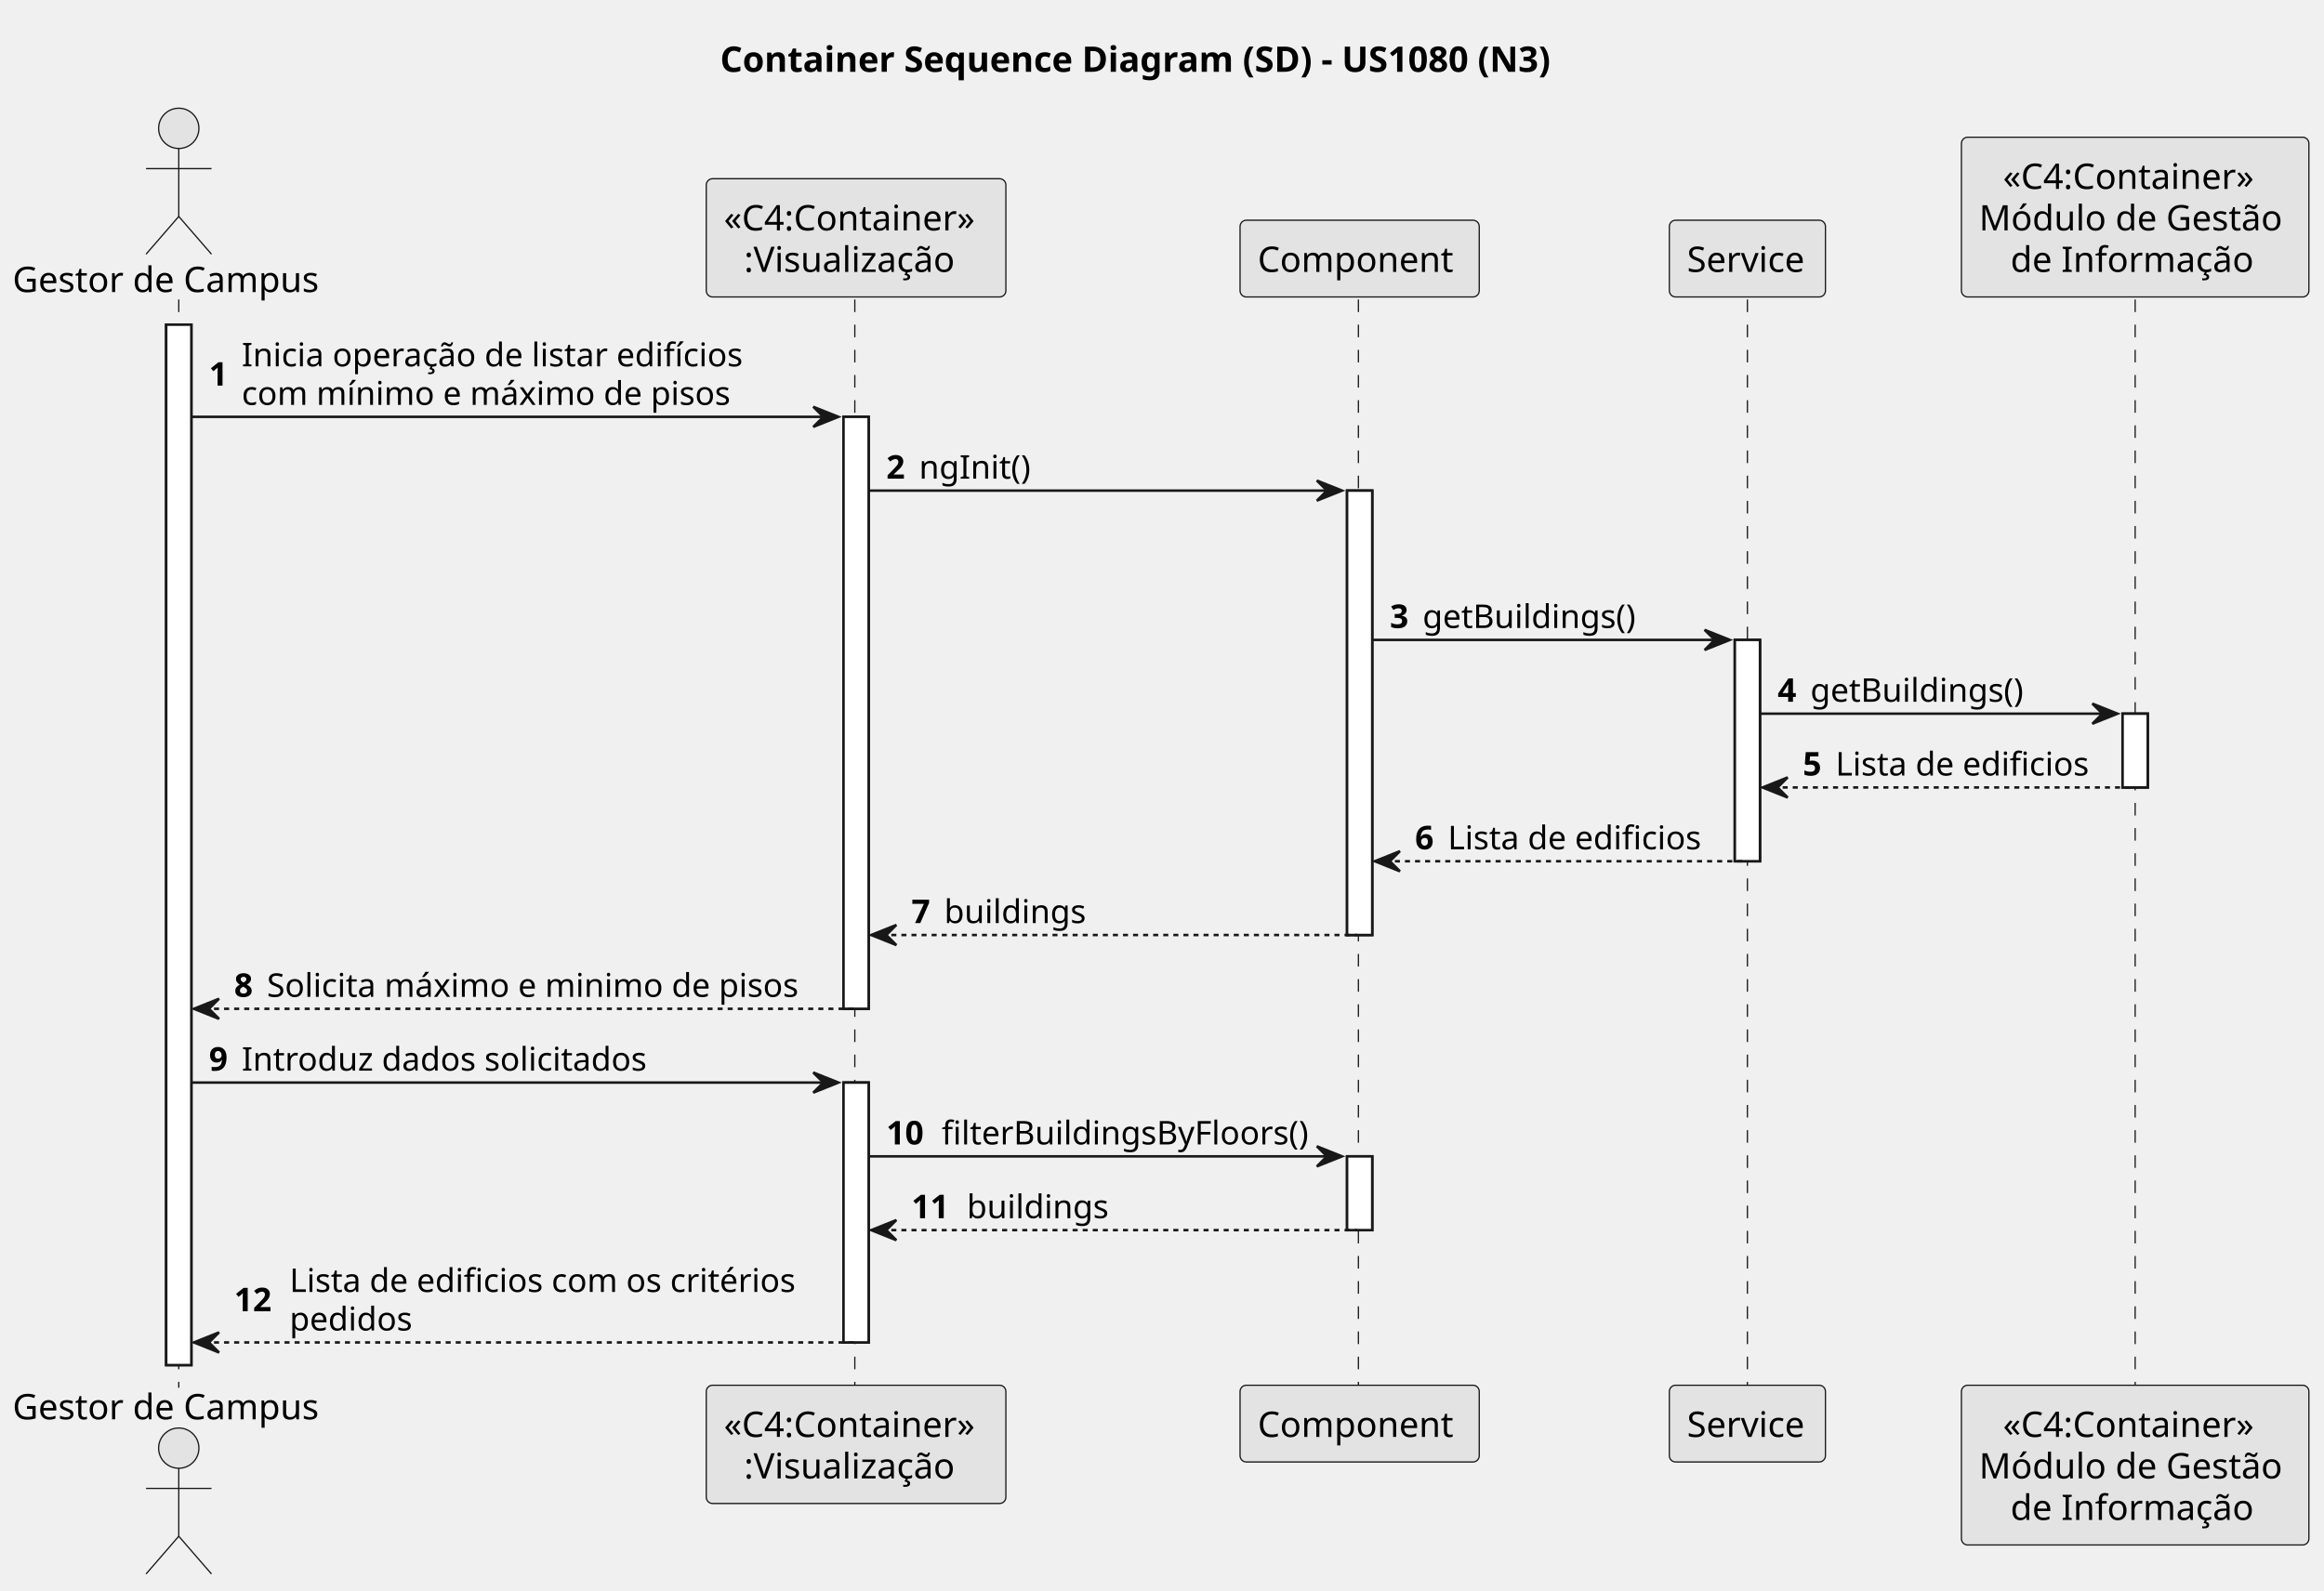
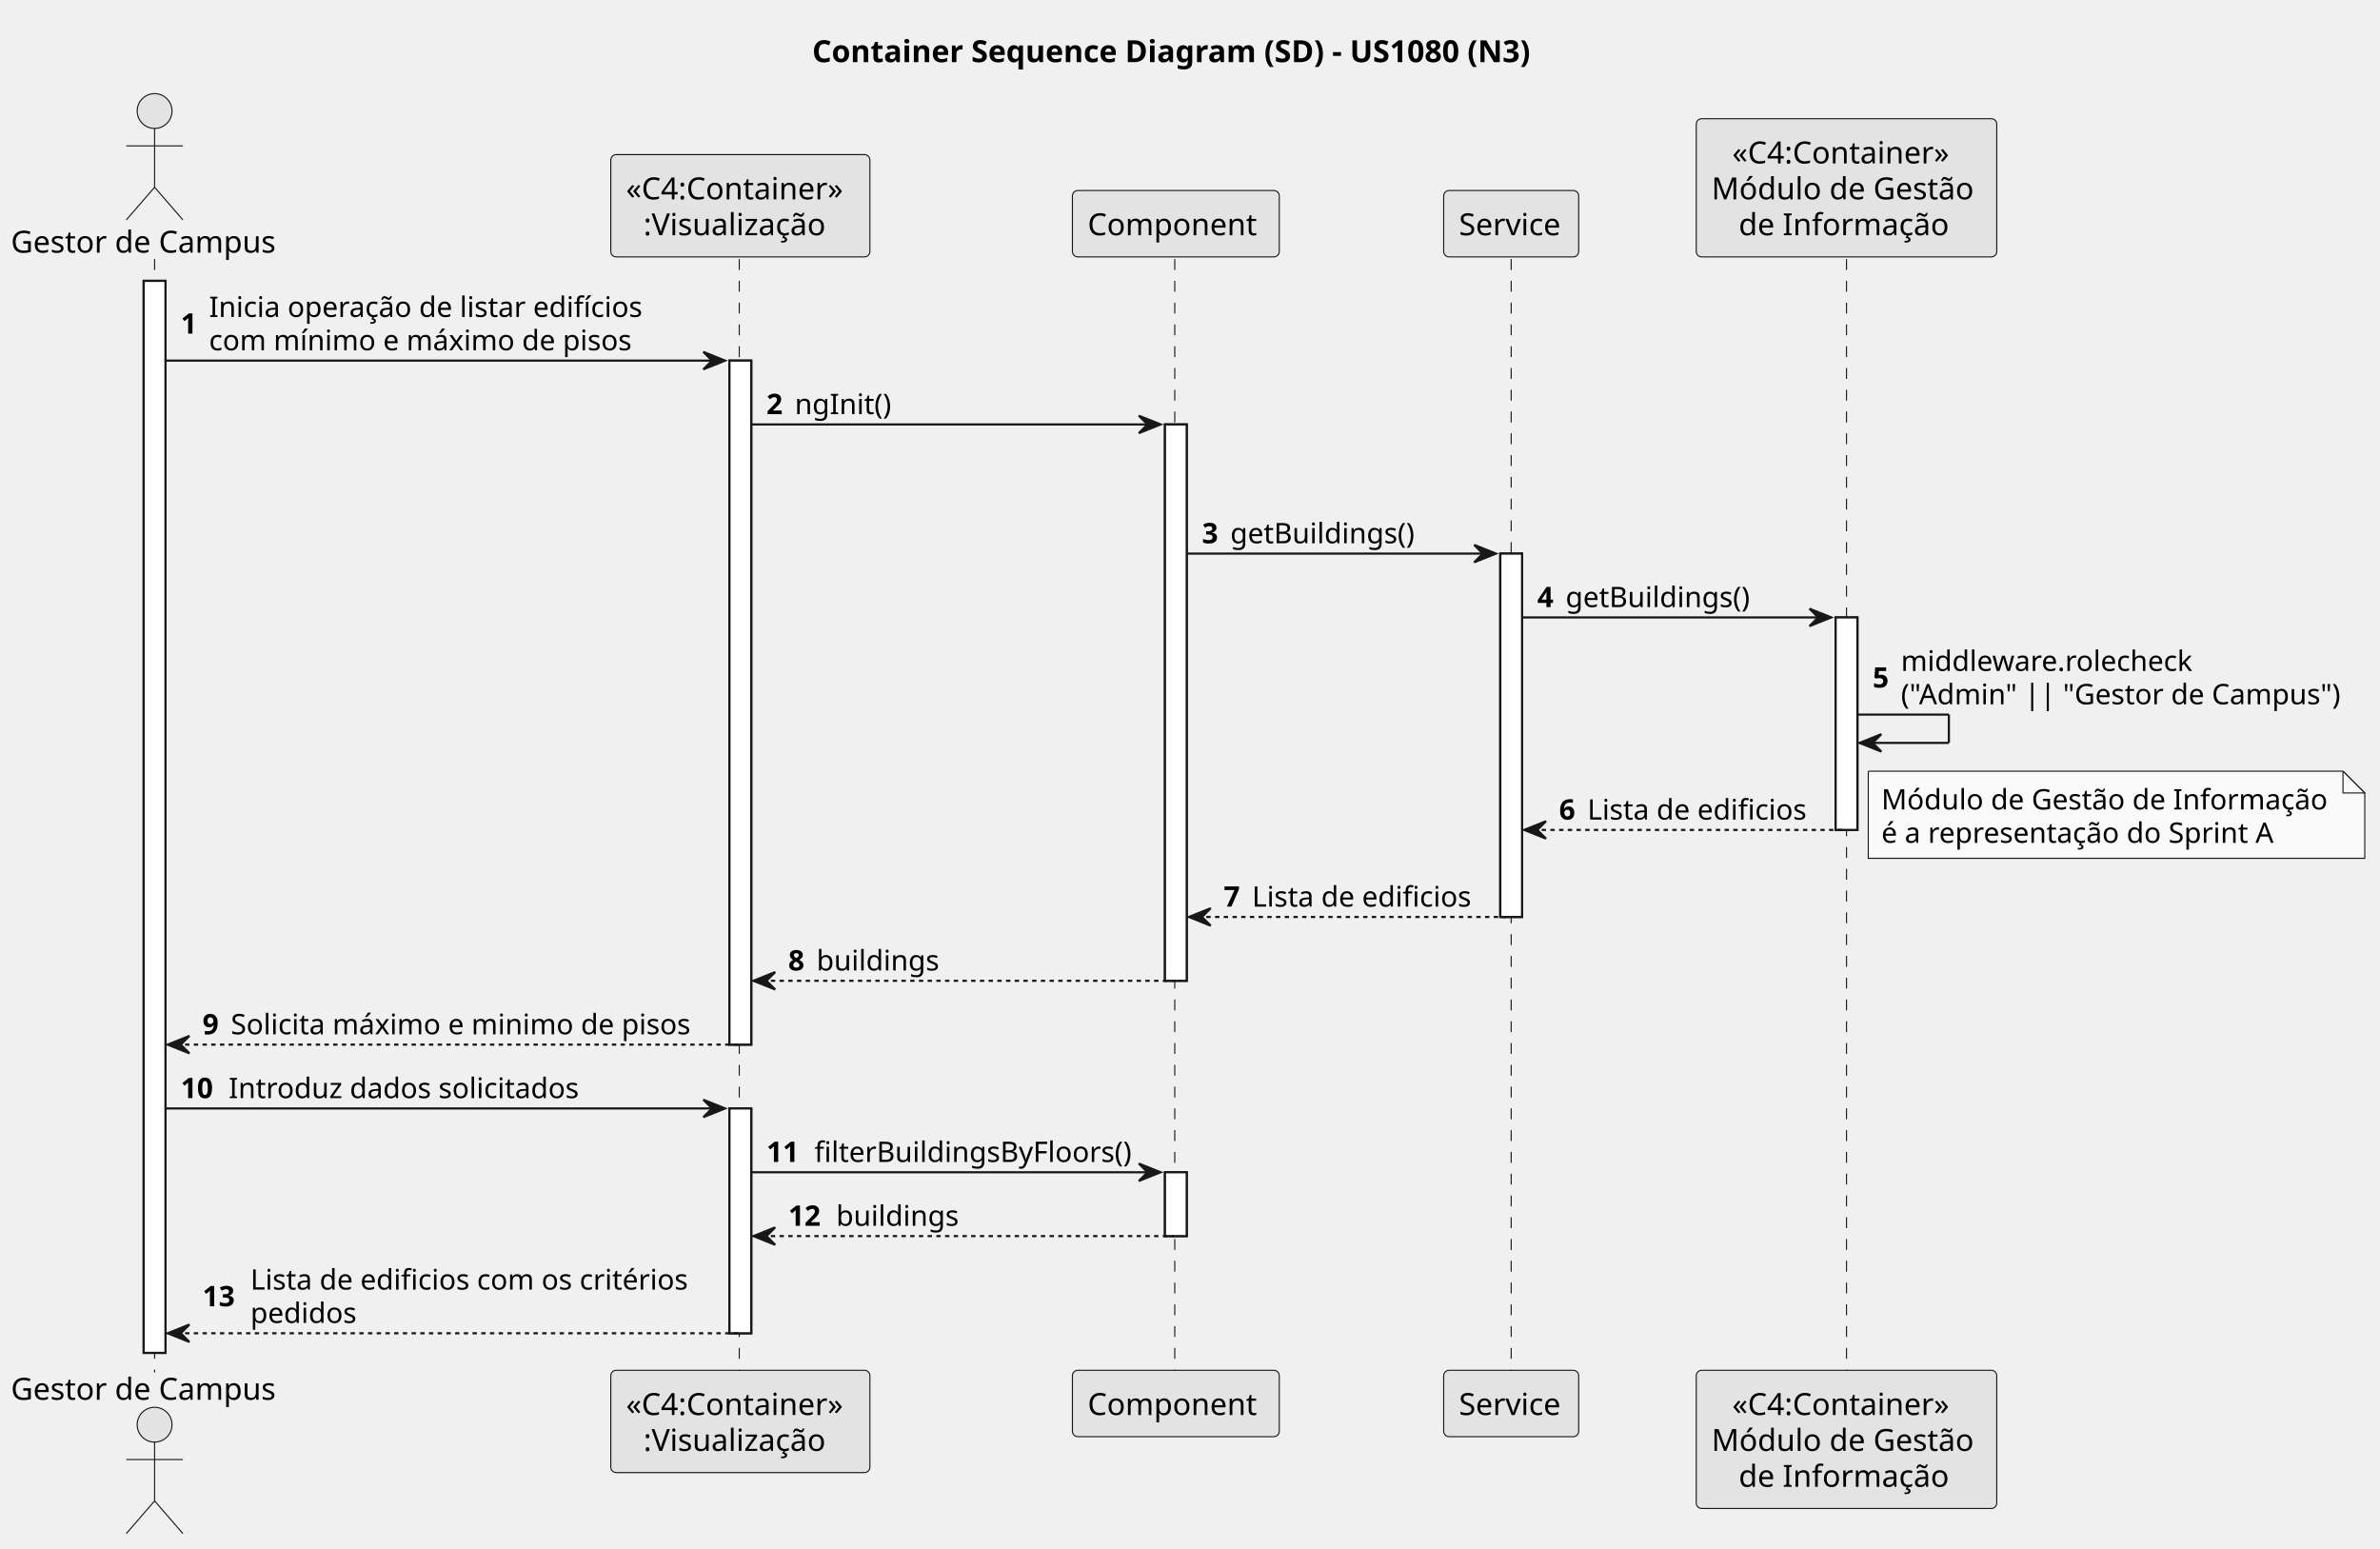
- <svg xmlns="http://www.w3.org/2000/svg" contentStyleType="text/css" height="632px" preserveAspectRatio="none" style="width:923px;height:632px;background:#FFFFFF;" version="1.1" viewBox="0 0 923 632" width="923px" zoomAndPan="magnify">
+ <svg xmlns="http://www.w3.org/2000/svg" contentStyleType="text/css" height="711px" preserveAspectRatio="none" style="width:1093px;height:711px;background:#FFFFFF;" version="1.1" viewBox="0 0 1093 711" width="1093px" zoomAndPan="magnify">
  <defs />
  <g>
-     <text fill="#000000" font-family="sans-serif" font-size="14" font-weight="bold" lengthAdjust="spacing" textLength="349" x="286" y="28.535">Container Sequence Diagram (SD) - US1080 (N3)</text>
-     <rect fill="#FFFFFF" height="413.348" style="stroke:#181818;stroke-width:1.0;" width="10" x="66" y="128.977" />
-     <rect fill="#FFFFFF" height="235.174" style="stroke:#181818;stroke-width:1.0;" width="10" x="335" y="165.598" />
-     <rect fill="#FFFFFF" height="103.242" style="stroke:#181818;stroke-width:1.0;" width="10" x="335" y="430.082" />
-     <rect fill="#FFFFFF" height="176.553" style="stroke:#181818;stroke-width:1.0;" width="10" x="535" y="194.908" />
-     <rect fill="#FFFFFF" height="29.311" style="stroke:#181818;stroke-width:1.0;" width="10" x="535" y="459.393" />
-     <rect fill="#FFFFFF" height="87.932" style="stroke:#181818;stroke-width:1.0;" width="10" x="689" y="254.219" />
-     <rect fill="#FFFFFF" height="29.311" style="stroke:#181818;stroke-width:1.0;" width="10" x="843" y="283.529" />
-     <line style="stroke:#181818;stroke-width:0.5;stroke-dasharray:5.0,5.0;" x1="71" x2="71" y1="118.977" y2="551.324" />
-     <line style="stroke:#181818;stroke-width:0.5;stroke-dasharray:5.0,5.0;" x1="339.5" x2="339.5" y1="118.977" y2="551.324" />
-     <line style="stroke:#181818;stroke-width:0.5;stroke-dasharray:5.0,5.0;" x1="539.5" x2="539.5" y1="118.977" y2="551.324" />
-     <line style="stroke:#181818;stroke-width:0.5;stroke-dasharray:5.0,5.0;" x1="694" x2="694" y1="118.977" y2="551.324" />
-     <line style="stroke:#181818;stroke-width:0.5;stroke-dasharray:5.0,5.0;" x1="848" x2="848" y1="118.977" y2="551.324" />
+     <text fill="#000000" font-family="sans-serif" font-size="14" font-weight="bold" lengthAdjust="spacing" textLength="349" x="373" y="28.535">Container Sequence Diagram (SD) - US1080 (N3)</text>
+     <rect fill="#FFFFFF" height="492.279" style="stroke:#181818;stroke-width:1.0;" width="10" x="66" y="128.977" />
+     <rect fill="#FFFFFF" height="314.106" style="stroke:#181818;stroke-width:1.0;" width="10" x="335" y="165.598" />
+     <rect fill="#FFFFFF" height="103.242" style="stroke:#181818;stroke-width:1.0;" width="10" x="335" y="509.014" />
+     <rect fill="#FFFFFF" height="255.484" style="stroke:#181818;stroke-width:1.0;" width="10" x="535" y="194.908" />
+     <rect fill="#FFFFFF" height="29.311" style="stroke:#181818;stroke-width:1.0;" width="10" x="535" y="538.324" />
+     <rect fill="#FFFFFF" height="166.863" style="stroke:#181818;stroke-width:1.0;" width="10" x="689" y="254.219" />
+     <rect fill="#FFFFFF" height="97.587" style="stroke:#181818;stroke-width:1.0;" width="10" x="843" y="283.529" />
+     <line style="stroke:#181818;stroke-width:0.5;stroke-dasharray:5.0,5.0;" x1="71" x2="71" y1="118.977" y2="630.256" />
+     <line style="stroke:#181818;stroke-width:0.5;stroke-dasharray:5.0,5.0;" x1="339.5" x2="339.5" y1="118.977" y2="630.256" />
+     <line style="stroke:#181818;stroke-width:0.5;stroke-dasharray:5.0,5.0;" x1="539.5" x2="539.5" y1="118.977" y2="630.256" />
+     <line style="stroke:#181818;stroke-width:0.5;stroke-dasharray:5.0,5.0;" x1="694" x2="694" y1="118.977" y2="630.256" />
+     <line style="stroke:#181818;stroke-width:0.5;stroke-dasharray:5.0,5.0;" x1="848" x2="848" y1="118.977" y2="630.256" />
    <text fill="#000000" font-family="sans-serif" font-size="14" lengthAdjust="spacing" textLength="126" x="5" y="116.023">Gestor de Campus</text>
    <ellipse cx="71" cy="50.988" fill="#E3E3E3" rx="8" ry="8" style="stroke:#181818;stroke-width:0.5;" />
    <path d="M71,58.988 L71,85.988 M58,66.988 L84,66.988 M71,85.988 L58,100.988 M71,85.988 L84,100.988 " fill="none" style="stroke:#181818;stroke-width:0.5;" />
-     <text fill="#000000" font-family="sans-serif" font-size="14" lengthAdjust="spacing" textLength="126" x="5" y="563.859">Gestor de Campus</text>
-     <ellipse cx="71" cy="575.312" fill="#E3E3E3" rx="8" ry="8" style="stroke:#181818;stroke-width:0.5;" />
-     <path d="M71,583.312 L71,610.312 M58,591.312 L84,591.312 M71,610.312 L58,625.312 M71,610.312 L84,625.312 " fill="none" style="stroke:#181818;stroke-width:0.5;" />
+     <text fill="#000000" font-family="sans-serif" font-size="14" lengthAdjust="spacing" textLength="126" x="5" y="642.791">Gestor de Campus</text>
+     <ellipse cx="71" cy="654.244" fill="#E3E3E3" rx="8" ry="8" style="stroke:#181818;stroke-width:0.5;" />
+     <path d="M71,662.244 L71,689.244 M58,670.244 L84,670.244 M71,689.244 L58,704.244 M71,689.244 L84,704.244 " fill="none" style="stroke:#181818;stroke-width:0.5;" />
    <rect fill="#E3E3E3" height="46.977" rx="2.5" ry="2.5" style="stroke:#181818;stroke-width:0.5;" width="119" x="280.5" y="71" />
    <text fill="#000000" font-family="sans-serif" font-size="14" lengthAdjust="spacing" textLength="105" x="287.5" y="91.535">«C4:Container»</text>
    <text fill="#000000" font-family="sans-serif" font-size="14" lengthAdjust="spacing" textLength="89" x="295.5" y="108.023">:Visualização</text>
-     <rect fill="#E3E3E3" height="46.977" rx="2.5" ry="2.5" style="stroke:#181818;stroke-width:0.5;" width="119" x="280.5" y="550.324" />
-     <text fill="#000000" font-family="sans-serif" font-size="14" lengthAdjust="spacing" textLength="105" x="287.5" y="570.859">«C4:Container»</text>
-     <text fill="#000000" font-family="sans-serif" font-size="14" lengthAdjust="spacing" textLength="89" x="295.5" y="587.348">:Visualização</text>
+     <rect fill="#E3E3E3" height="46.977" rx="2.5" ry="2.5" style="stroke:#181818;stroke-width:0.5;" width="119" x="280.5" y="629.256" />
+     <text fill="#000000" font-family="sans-serif" font-size="14" lengthAdjust="spacing" textLength="105" x="287.5" y="649.791">«C4:Container»</text>
+     <text fill="#000000" font-family="sans-serif" font-size="14" lengthAdjust="spacing" textLength="89" x="295.5" y="666.279">:Visualização</text>
    <rect fill="#E3E3E3" height="30.488" rx="2.5" ry="2.5" style="stroke:#181818;stroke-width:0.5;" width="95" x="492.5" y="87.488" />
    <text fill="#000000" font-family="sans-serif" font-size="14" lengthAdjust="spacing" textLength="81" x="499.5" y="108.023">Component</text>
-     <rect fill="#E3E3E3" height="30.488" rx="2.5" ry="2.5" style="stroke:#181818;stroke-width:0.5;" width="95" x="492.5" y="550.324" />
-     <text fill="#000000" font-family="sans-serif" font-size="14" lengthAdjust="spacing" textLength="81" x="499.5" y="570.859">Component</text>
+     <rect fill="#E3E3E3" height="30.488" rx="2.5" ry="2.5" style="stroke:#181818;stroke-width:0.5;" width="95" x="492.5" y="629.256" />
+     <text fill="#000000" font-family="sans-serif" font-size="14" lengthAdjust="spacing" textLength="81" x="499.5" y="649.791">Component</text>
    <rect fill="#E3E3E3" height="30.488" rx="2.5" ry="2.5" style="stroke:#181818;stroke-width:0.5;" width="62" x="663" y="87.488" />
    <text fill="#000000" font-family="sans-serif" font-size="14" lengthAdjust="spacing" textLength="48" x="670" y="108.023">Service</text>
-     <rect fill="#E3E3E3" height="30.488" rx="2.5" ry="2.5" style="stroke:#181818;stroke-width:0.5;" width="62" x="663" y="550.324" />
-     <text fill="#000000" font-family="sans-serif" font-size="14" lengthAdjust="spacing" textLength="48" x="670" y="570.859">Service</text>
+     <rect fill="#E3E3E3" height="30.488" rx="2.5" ry="2.5" style="stroke:#181818;stroke-width:0.5;" width="62" x="663" y="629.256" />
+     <text fill="#000000" font-family="sans-serif" font-size="14" lengthAdjust="spacing" textLength="48" x="670" y="649.791">Service</text>
    <rect fill="#E3E3E3" height="63.465" rx="2.5" ry="2.5" style="stroke:#181818;stroke-width:0.5;" width="138" x="779" y="54.512" />
    <text fill="#000000" font-family="sans-serif" font-size="14" lengthAdjust="spacing" textLength="105" x="795.5" y="75.047">«C4:Container»</text>
    <text fill="#000000" font-family="sans-serif" font-size="14" lengthAdjust="spacing" textLength="124" x="786" y="91.535">Módulo de Gestão</text>
    <text fill="#000000" font-family="sans-serif" font-size="14" lengthAdjust="spacing" textLength="99" x="798.5" y="108.023">de Informação</text>
-     <rect fill="#E3E3E3" height="63.465" rx="2.5" ry="2.5" style="stroke:#181818;stroke-width:0.5;" width="138" x="779" y="550.324" />
-     <text fill="#000000" font-family="sans-serif" font-size="14" lengthAdjust="spacing" textLength="105" x="795.5" y="570.859">«C4:Container»</text>
-     <text fill="#000000" font-family="sans-serif" font-size="14" lengthAdjust="spacing" textLength="124" x="786" y="587.348">Módulo de Gestão</text>
-     <text fill="#000000" font-family="sans-serif" font-size="14" lengthAdjust="spacing" textLength="99" x="798.5" y="603.836">de Informação</text>
-     <rect fill="#FFFFFF" height="413.348" style="stroke:#181818;stroke-width:1.0;" width="10" x="66" y="128.977" />
-     <rect fill="#FFFFFF" height="235.174" style="stroke:#181818;stroke-width:1.0;" width="10" x="335" y="165.598" />
-     <rect fill="#FFFFFF" height="103.242" style="stroke:#181818;stroke-width:1.0;" width="10" x="335" y="430.082" />
-     <rect fill="#FFFFFF" height="176.553" style="stroke:#181818;stroke-width:1.0;" width="10" x="535" y="194.908" />
-     <rect fill="#FFFFFF" height="29.311" style="stroke:#181818;stroke-width:1.0;" width="10" x="535" y="459.393" />
-     <rect fill="#FFFFFF" height="87.932" style="stroke:#181818;stroke-width:1.0;" width="10" x="689" y="254.219" />
-     <rect fill="#FFFFFF" height="29.311" style="stroke:#181818;stroke-width:1.0;" width="10" x="843" y="283.529" />
+     <rect fill="#E3E3E3" height="63.465" rx="2.5" ry="2.5" style="stroke:#181818;stroke-width:0.5;" width="138" x="779" y="629.256" />
+     <text fill="#000000" font-family="sans-serif" font-size="14" lengthAdjust="spacing" textLength="105" x="795.5" y="649.791">«C4:Container»</text>
+     <text fill="#000000" font-family="sans-serif" font-size="14" lengthAdjust="spacing" textLength="124" x="786" y="666.279">Módulo de Gestão</text>
+     <text fill="#000000" font-family="sans-serif" font-size="14" lengthAdjust="spacing" textLength="99" x="798.5" y="682.768">de Informação</text>
+     <rect fill="#FFFFFF" height="492.279" style="stroke:#181818;stroke-width:1.0;" width="10" x="66" y="128.977" />
+     <rect fill="#FFFFFF" height="314.106" style="stroke:#181818;stroke-width:1.0;" width="10" x="335" y="165.598" />
+     <rect fill="#FFFFFF" height="103.242" style="stroke:#181818;stroke-width:1.0;" width="10" x="335" y="509.014" />
+     <rect fill="#FFFFFF" height="255.484" style="stroke:#181818;stroke-width:1.0;" width="10" x="535" y="194.908" />
+     <rect fill="#FFFFFF" height="29.311" style="stroke:#181818;stroke-width:1.0;" width="10" x="535" y="538.324" />
+     <rect fill="#FFFFFF" height="166.863" style="stroke:#181818;stroke-width:1.0;" width="10" x="689" y="254.219" />
+     <rect fill="#FFFFFF" height="97.587" style="stroke:#181818;stroke-width:1.0;" width="10" x="843" y="283.529" />
    <polygon fill="#181818" points="323,161.598,333,165.598,323,169.598,327,165.598" style="stroke:#181818;stroke-width:1.0;" />
    <line style="stroke:#181818;stroke-width:1.0;" x1="76" x2="329" y1="165.598" y2="165.598" />
    <text fill="#000000" font-family="sans-serif" font-size="13" font-weight="bold" lengthAdjust="spacing" textLength="9" x="83" y="153.2">1</text>
    <text fill="#000000" font-family="sans-serif" font-size="13" lengthAdjust="spacing" textLength="208" x="96" y="145.545">Inicia operação de listar edifícios</text>
    <text fill="#000000" font-family="sans-serif" font-size="13" lengthAdjust="spacing" textLength="202" x="96" y="160.856">com mínimo e máximo de pisos</text>
    <polygon fill="#181818" points="523,190.908,533,194.908,523,198.908,527,194.908" style="stroke:#181818;stroke-width:1.0;" />
    <line style="stroke:#181818;stroke-width:1.0;" x1="345" x2="529" y1="194.908" y2="194.908" />
    <text fill="#000000" font-family="sans-serif" font-size="13" font-weight="bold" lengthAdjust="spacing" textLength="9" x="352" y="190.166">2</text>
    <text fill="#000000" font-family="sans-serif" font-size="13" lengthAdjust="spacing" textLength="45" x="365" y="190.166">ngInit()</text>
    <polygon fill="#181818" points="677,250.219,687,254.219,677,258.219,681,254.219" style="stroke:#181818;stroke-width:1.0;" />
    <line style="stroke:#181818;stroke-width:1.0;" x1="545" x2="683" y1="254.219" y2="254.219" />
    <text fill="#000000" font-family="sans-serif" font-size="13" font-weight="bold" lengthAdjust="spacing" textLength="9" x="552" y="249.477">3</text>
    <text fill="#000000" font-family="sans-serif" font-size="13" lengthAdjust="spacing" textLength="86" x="565" y="249.477">getBuildings()</text>
    <polygon fill="#181818" points="831,279.529,841,283.529,831,287.529,835,283.529" style="stroke:#181818;stroke-width:1.0;" />
    <line style="stroke:#181818;stroke-width:1.0;" x1="699" x2="837" y1="283.529" y2="283.529" />
    <text fill="#000000" font-family="sans-serif" font-size="13" font-weight="bold" lengthAdjust="spacing" textLength="9" x="706" y="278.787">4</text>
    <text fill="#000000" font-family="sans-serif" font-size="13" lengthAdjust="spacing" textLength="86" x="719" y="278.787">getBuildings()</text>
-     <polygon fill="#181818" points="710,308.84,700,312.84,710,316.84,706,312.84" style="stroke:#181818;stroke-width:1.0;" />
-     <line style="stroke:#181818;stroke-width:1.0;stroke-dasharray:2.0,2.0;" x1="704" x2="847" y1="312.84" y2="312.84" />
-     <text fill="#000000" font-family="sans-serif" font-size="13" font-weight="bold" lengthAdjust="spacing" textLength="9" x="716" y="308.098">5</text>
-     <text fill="#000000" font-family="sans-serif" font-size="13" lengthAdjust="spacing" textLength="107" x="729" y="308.098">Lista de edificios</text>
-     <polygon fill="#181818" points="556,338.15,546,342.15,556,346.15,552,342.15" style="stroke:#181818;stroke-width:1.0;" />
-     <line style="stroke:#181818;stroke-width:1.0;stroke-dasharray:2.0,2.0;" x1="550" x2="693" y1="342.15" y2="342.15" />
-     <text fill="#000000" font-family="sans-serif" font-size="13" font-weight="bold" lengthAdjust="spacing" textLength="9" x="562" y="337.408">6</text>
-     <text fill="#000000" font-family="sans-serif" font-size="13" lengthAdjust="spacing" textLength="107" x="575" y="337.408">Lista de edificios</text>
-     <polygon fill="#181818" points="356,367.461,346,371.461,356,375.461,352,371.461" style="stroke:#181818;stroke-width:1.0;" />
-     <line style="stroke:#181818;stroke-width:1.0;stroke-dasharray:2.0,2.0;" x1="350" x2="539" y1="371.461" y2="371.461" />
-     <text fill="#000000" font-family="sans-serif" font-size="13" font-weight="bold" lengthAdjust="spacing" textLength="9" x="362" y="366.719">7</text>
-     <text fill="#000000" font-family="sans-serif" font-size="13" lengthAdjust="spacing" textLength="59" x="375" y="366.719">buildings</text>
-     <polygon fill="#181818" points="87,396.772,77,400.772,87,404.772,83,400.772" style="stroke:#181818;stroke-width:1.0;" />
-     <line style="stroke:#181818;stroke-width:1.0;stroke-dasharray:2.0,2.0;" x1="81" x2="339" y1="400.772" y2="400.772" />
-     <text fill="#000000" font-family="sans-serif" font-size="13" font-weight="bold" lengthAdjust="spacing" textLength="9" x="93" y="396.029">8</text>
-     <text fill="#000000" font-family="sans-serif" font-size="13" lengthAdjust="spacing" textLength="221" x="106" y="396.029">Solicita máximo e minimo de pisos</text>
-     <polygon fill="#181818" points="323,426.082,333,430.082,323,434.082,327,430.082" style="stroke:#181818;stroke-width:1.0;" />
-     <line style="stroke:#181818;stroke-width:1.0;" x1="76" x2="329" y1="430.082" y2="430.082" />
-     <text fill="#000000" font-family="sans-serif" font-size="13" font-weight="bold" lengthAdjust="spacing" textLength="9" x="83" y="425.34">9</text>
-     <text fill="#000000" font-family="sans-serif" font-size="13" lengthAdjust="spacing" textLength="168" x="96" y="425.34">Introduz dados solicitados</text>
-     <polygon fill="#181818" points="523,455.393,533,459.393,523,463.393,527,459.393" style="stroke:#181818;stroke-width:1.0;" />
-     <line style="stroke:#181818;stroke-width:1.0;" x1="345" x2="529" y1="459.393" y2="459.393" />
-     <text fill="#000000" font-family="sans-serif" font-size="13" font-weight="bold" lengthAdjust="spacing" textLength="18" x="352" y="454.65">10</text>
-     <text fill="#000000" font-family="sans-serif" font-size="13" lengthAdjust="spacing" textLength="149" x="374" y="454.65">filterBuildingsByFloors()</text>
-     <polygon fill="#181818" points="356,484.703,346,488.703,356,492.703,352,488.703" style="stroke:#181818;stroke-width:1.0;" />
-     <line style="stroke:#181818;stroke-width:1.0;stroke-dasharray:2.0,2.0;" x1="350" x2="539" y1="488.703" y2="488.703" />
-     <text fill="#000000" font-family="sans-serif" font-size="13" font-weight="bold" lengthAdjust="spacing" textLength="18" x="362" y="483.961">11</text>
-     <text fill="#000000" font-family="sans-serif" font-size="13" lengthAdjust="spacing" textLength="59" x="384" y="483.961">buildings</text>
-     <polygon fill="#181818" points="87,529.324,77,533.324,87,537.324,83,533.324" style="stroke:#181818;stroke-width:1.0;" />
-     <line style="stroke:#181818;stroke-width:1.0;stroke-dasharray:2.0,2.0;" x1="81" x2="339" y1="533.324" y2="533.324" />
-     <text fill="#000000" font-family="sans-serif" font-size="13" font-weight="bold" lengthAdjust="spacing" textLength="18" x="93" y="520.927">12</text>
-     <text fill="#000000" font-family="sans-serif" font-size="13" lengthAdjust="spacing" textLength="213" x="115" y="513.271">Lista de edificios com os critérios</text>
-     <text fill="#000000" font-family="sans-serif" font-size="13" lengthAdjust="spacing" textLength="50" x="115" y="528.582">pedidos</text>
+     <line style="stroke:#181818;stroke-width:1.0;" x1="853" x2="895" y1="328.15" y2="328.15" />
+     <line style="stroke:#181818;stroke-width:1.0;" x1="895" x2="895" y1="328.15" y2="341.15" />
+     <line style="stroke:#181818;stroke-width:1.0;" x1="854" x2="895" y1="341.15" y2="341.15" />
+     <polygon fill="#181818" points="864,337.15,854,341.15,864,345.15,860,341.15" style="stroke:#181818;stroke-width:1.0;" />
+     <text fill="#000000" font-family="sans-serif" font-size="13" font-weight="bold" lengthAdjust="spacing" textLength="9" x="860" y="315.753">5</text>
+     <text fill="#000000" font-family="sans-serif" font-size="13" lengthAdjust="spacing" textLength="137" x="873" y="308.098">middleware.rolecheck</text>
+     <text fill="#000000" font-family="sans-serif" font-size="13" lengthAdjust="spacing" textLength="202" x="873" y="323.408">("Admin" || "Gestor de Campus")</text>
+     <polygon fill="#181818" points="710,377.116,700,381.116,710,385.116,706,381.116" style="stroke:#181818;stroke-width:1.0;" />
+     <line style="stroke:#181818;stroke-width:1.0;stroke-dasharray:2.0,2.0;" x1="704" x2="847" y1="381.116" y2="381.116" />
+     <text fill="#000000" font-family="sans-serif" font-size="13" font-weight="bold" lengthAdjust="spacing" textLength="9" x="716" y="376.374">6</text>
+     <text fill="#000000" font-family="sans-serif" font-size="13" lengthAdjust="spacing" textLength="107" x="729" y="376.374">Lista de edificios</text>
+     <path d="M858,354.15 L858,394.15 L1086,394.15 L1086,364.15 L1076,354.15 L858,354.15 " fill="#FAFAFA" style="stroke:#181818;stroke-width:0.5;" />
+     <path d="M1076,354.15 L1076,364.15 L1086,364.15 L1076,354.15 " fill="#FAFAFA" style="stroke:#181818;stroke-width:0.5;" />
+     <text fill="#000000" font-family="sans-serif" font-size="13" lengthAdjust="spacing" textLength="207" x="864" y="371.719">Módulo de Gestão de Informação</text>
+     <text fill="#000000" font-family="sans-serif" font-size="13" lengthAdjust="spacing" textLength="184" x="864" y="387.029">é a representação do Sprint A</text>
+     <polygon fill="#181818" points="556,417.082,546,421.082,556,425.082,552,421.082" style="stroke:#181818;stroke-width:1.0;" />
+     <line style="stroke:#181818;stroke-width:1.0;stroke-dasharray:2.0,2.0;" x1="550" x2="693" y1="421.082" y2="421.082" />
+     <text fill="#000000" font-family="sans-serif" font-size="13" font-weight="bold" lengthAdjust="spacing" textLength="9" x="562" y="416.34">7</text>
+     <text fill="#000000" font-family="sans-serif" font-size="13" lengthAdjust="spacing" textLength="107" x="575" y="416.34">Lista de edificios</text>
+     <polygon fill="#181818" points="356,446.393,346,450.393,356,454.393,352,450.393" style="stroke:#181818;stroke-width:1.0;" />
+     <line style="stroke:#181818;stroke-width:1.0;stroke-dasharray:2.0,2.0;" x1="350" x2="539" y1="450.393" y2="450.393" />
+     <text fill="#000000" font-family="sans-serif" font-size="13" font-weight="bold" lengthAdjust="spacing" textLength="9" x="362" y="445.65">8</text>
+     <text fill="#000000" font-family="sans-serif" font-size="13" lengthAdjust="spacing" textLength="59" x="375" y="445.65">buildings</text>
+     <polygon fill="#181818" points="87,475.703,77,479.703,87,483.703,83,479.703" style="stroke:#181818;stroke-width:1.0;" />
+     <line style="stroke:#181818;stroke-width:1.0;stroke-dasharray:2.0,2.0;" x1="81" x2="339" y1="479.703" y2="479.703" />
+     <text fill="#000000" font-family="sans-serif" font-size="13" font-weight="bold" lengthAdjust="spacing" textLength="9" x="93" y="474.961">9</text>
+     <text fill="#000000" font-family="sans-serif" font-size="13" lengthAdjust="spacing" textLength="221" x="106" y="474.961">Solicita máximo e minimo de pisos</text>
+     <polygon fill="#181818" points="323,505.014,333,509.014,323,513.014,327,509.014" style="stroke:#181818;stroke-width:1.0;" />
+     <line style="stroke:#181818;stroke-width:1.0;" x1="76" x2="329" y1="509.014" y2="509.014" />
+     <text fill="#000000" font-family="sans-serif" font-size="13" font-weight="bold" lengthAdjust="spacing" textLength="18" x="83" y="504.272">10</text>
+     <text fill="#000000" font-family="sans-serif" font-size="13" lengthAdjust="spacing" textLength="168" x="105" y="504.272">Introduz dados solicitados</text>
+     <polygon fill="#181818" points="523,534.324,533,538.324,523,542.324,527,538.324" style="stroke:#181818;stroke-width:1.0;" />
+     <line style="stroke:#181818;stroke-width:1.0;" x1="345" x2="529" y1="538.324" y2="538.324" />
+     <text fill="#000000" font-family="sans-serif" font-size="13" font-weight="bold" lengthAdjust="spacing" textLength="18" x="352" y="533.582">11</text>
+     <text fill="#000000" font-family="sans-serif" font-size="13" lengthAdjust="spacing" textLength="149" x="374" y="533.582">filterBuildingsByFloors()</text>
+     <polygon fill="#181818" points="356,563.635,346,567.635,356,571.635,352,567.635" style="stroke:#181818;stroke-width:1.0;" />
+     <line style="stroke:#181818;stroke-width:1.0;stroke-dasharray:2.0,2.0;" x1="350" x2="539" y1="567.635" y2="567.635" />
+     <text fill="#000000" font-family="sans-serif" font-size="13" font-weight="bold" lengthAdjust="spacing" textLength="18" x="362" y="562.893">12</text>
+     <text fill="#000000" font-family="sans-serif" font-size="13" lengthAdjust="spacing" textLength="59" x="384" y="562.893">buildings</text>
+     <polygon fill="#181818" points="87,608.256,77,612.256,87,616.256,83,612.256" style="stroke:#181818;stroke-width:1.0;" />
+     <line style="stroke:#181818;stroke-width:1.0;stroke-dasharray:2.0,2.0;" x1="81" x2="339" y1="612.256" y2="612.256" />
+     <text fill="#000000" font-family="sans-serif" font-size="13" font-weight="bold" lengthAdjust="spacing" textLength="18" x="93" y="599.858">13</text>
+     <text fill="#000000" font-family="sans-serif" font-size="13" lengthAdjust="spacing" textLength="213" x="115" y="592.203">Lista de edificios com os critérios</text>
+     <text fill="#000000" font-family="sans-serif" font-size="13" lengthAdjust="spacing" textLength="50" x="115" y="607.514">pedidos</text>
  </g>
</svg>
